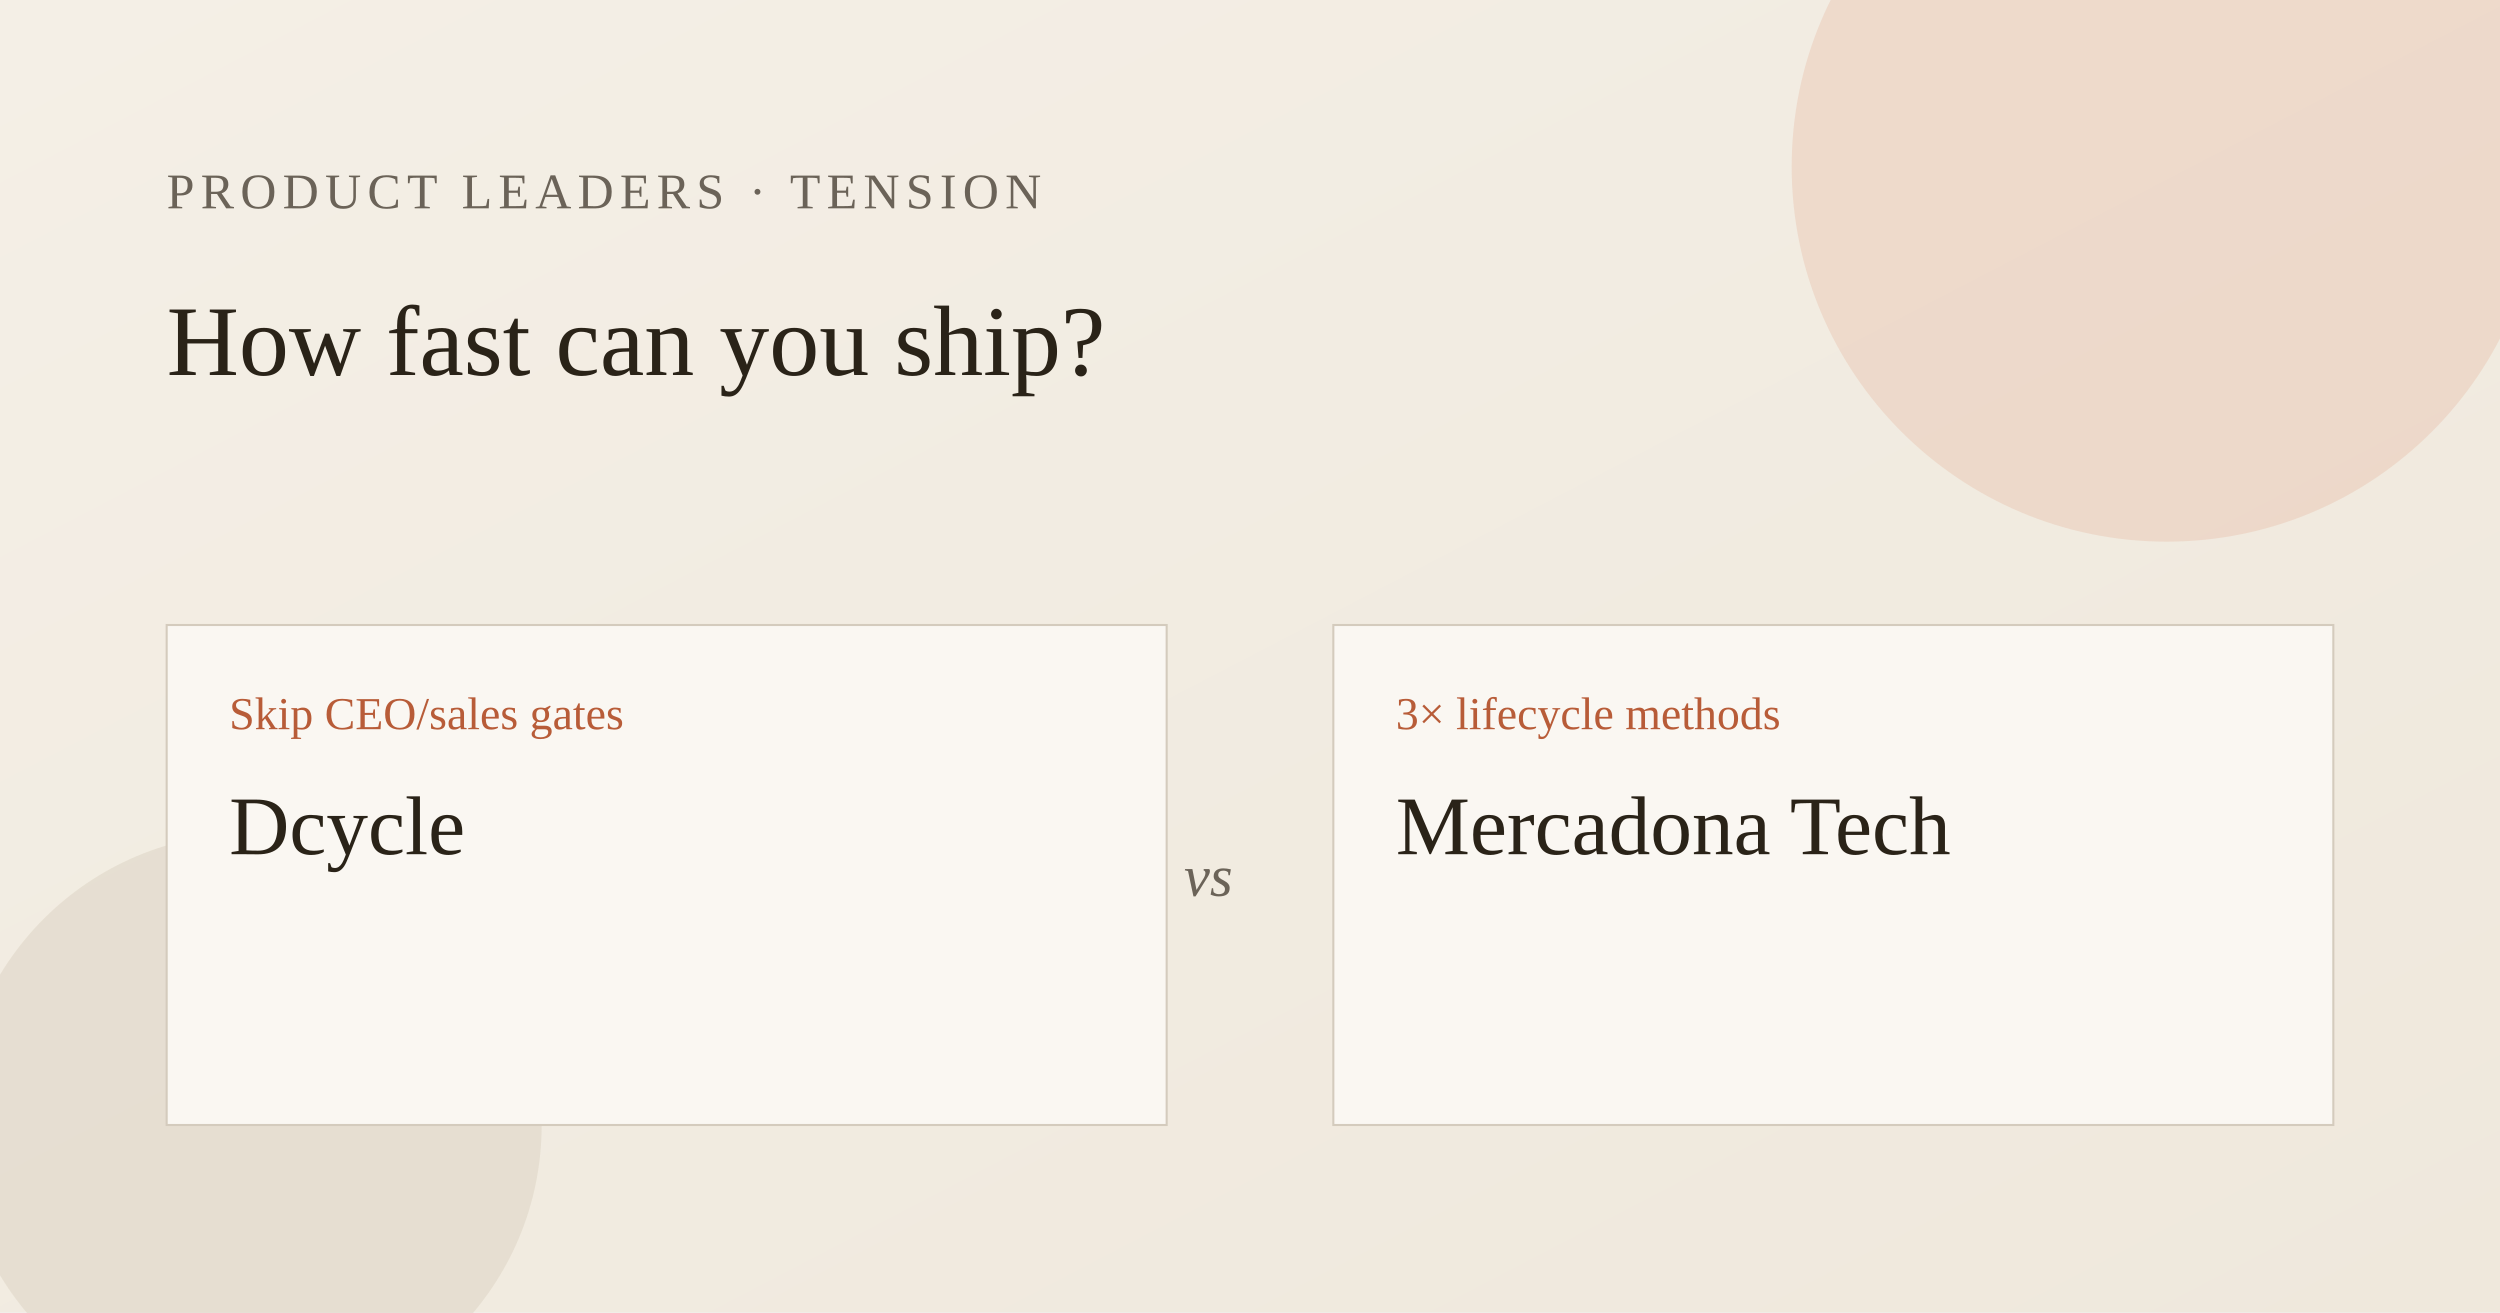
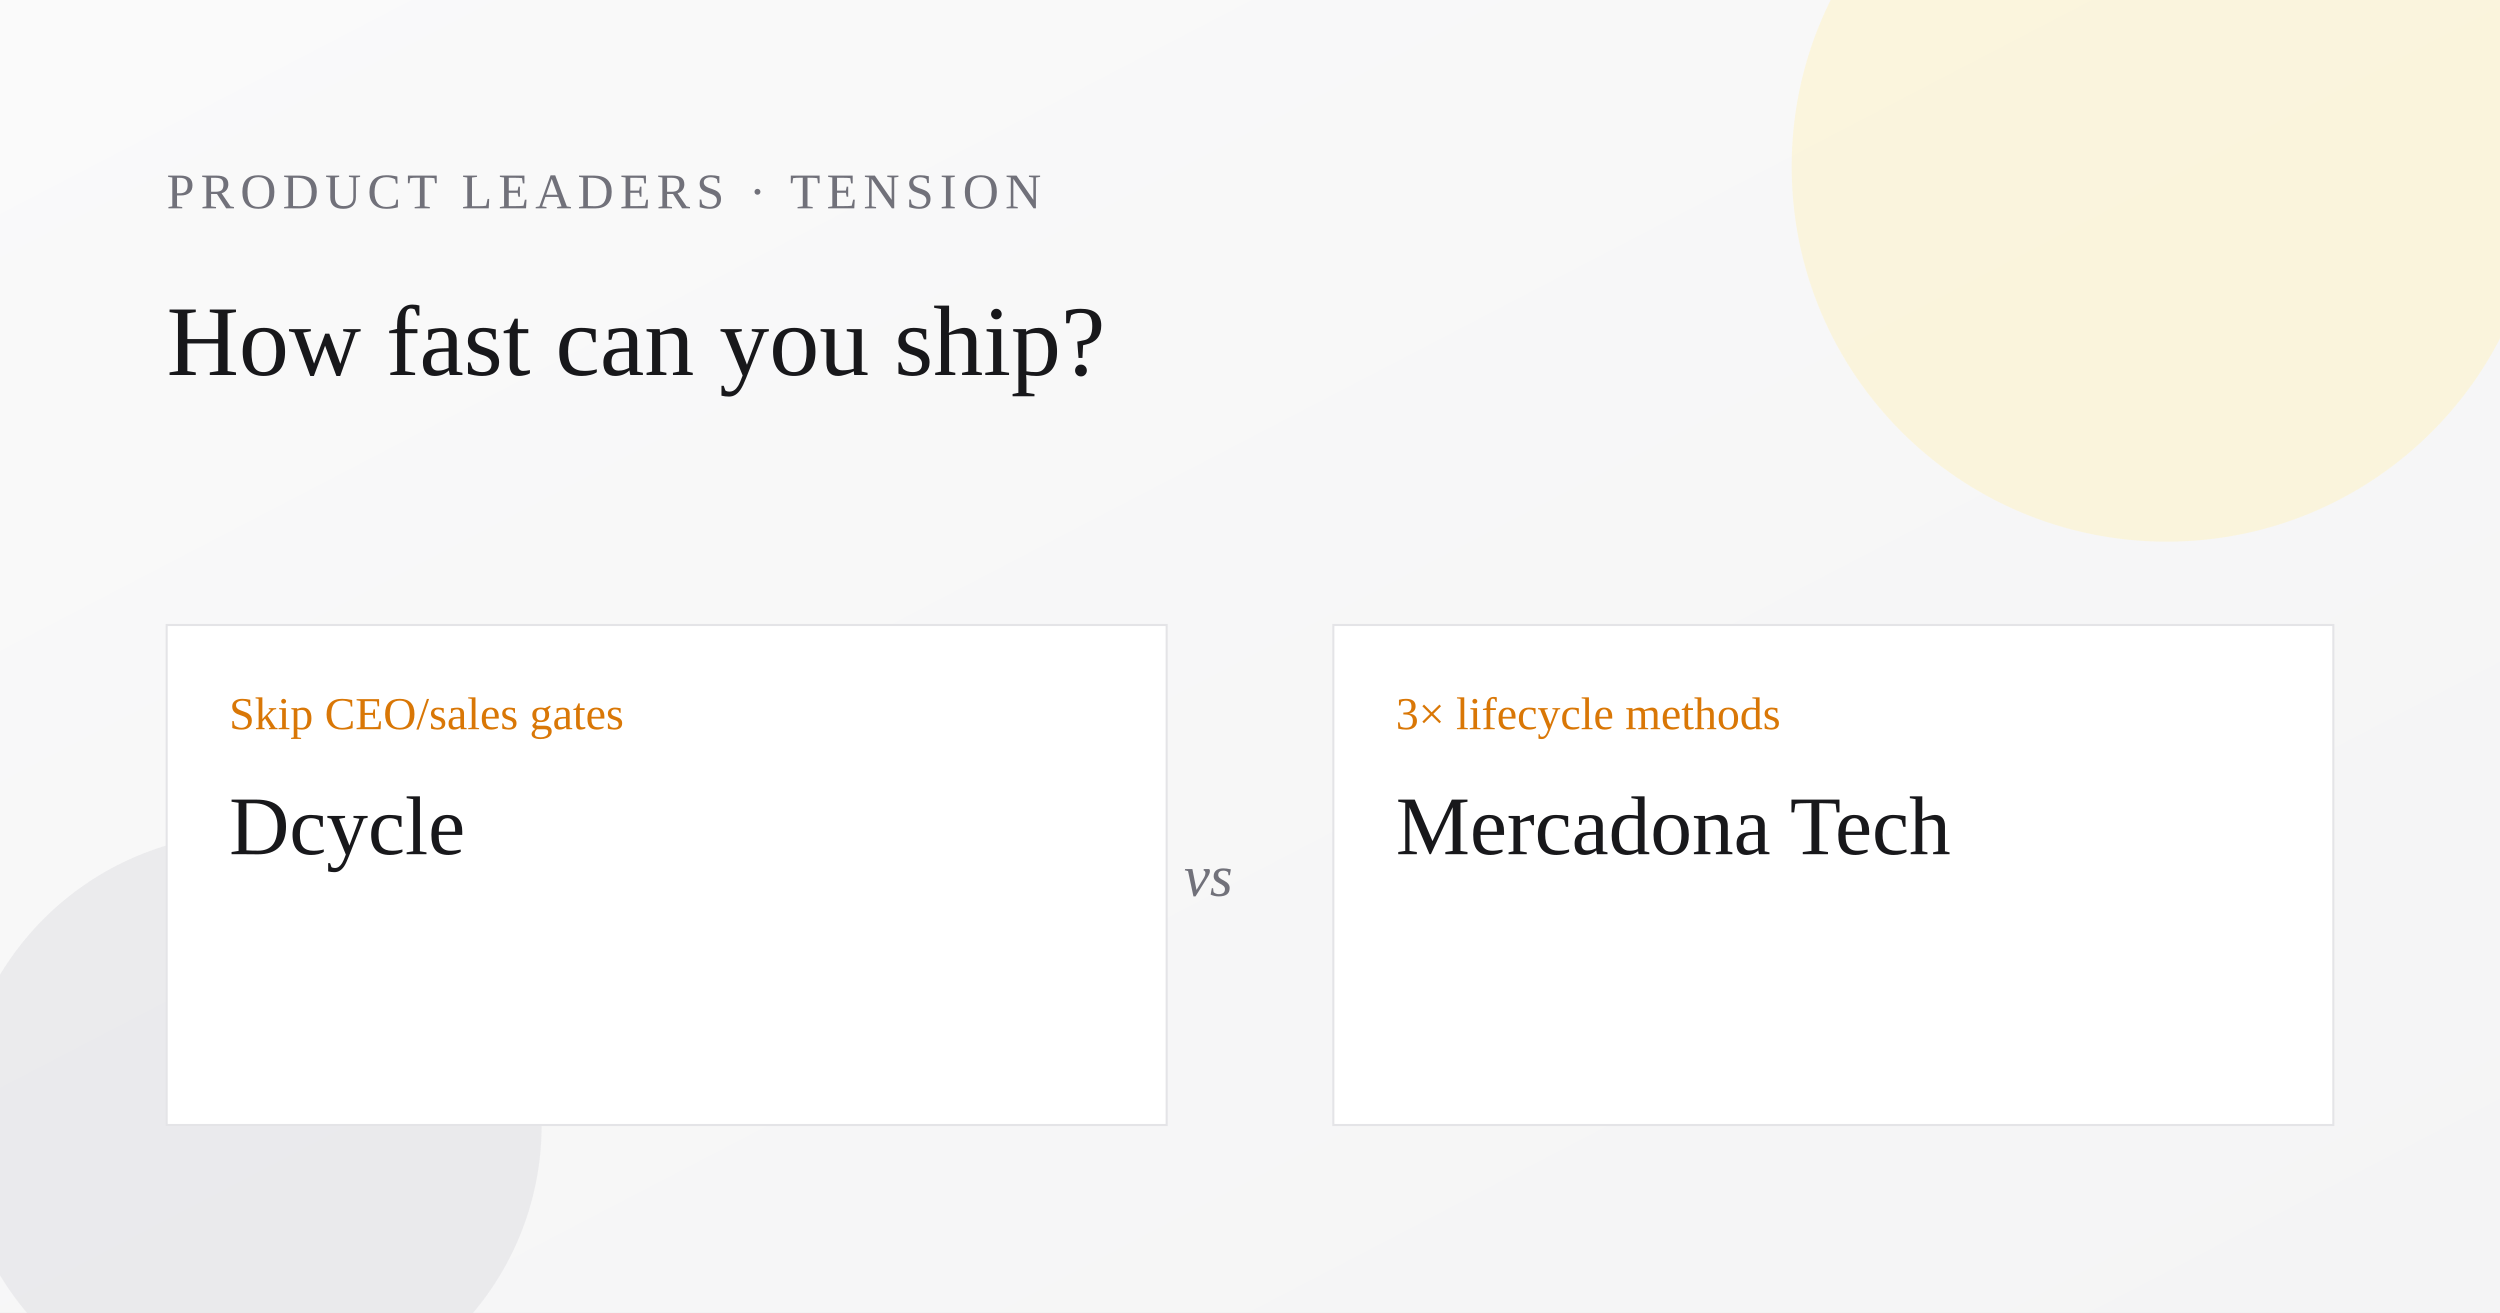
<svg xmlns="http://www.w3.org/2000/svg" width="1200" height="630" viewBox="0 0 1200 630" role="img" aria-label="How fast can you ship?">
  <defs>
    <linearGradient id="bg" x1="0" y1="0" x2="1" y2="1">
-       <stop offset="0%" stop-color="#f4efe6" />
-       <stop offset="100%" stop-color="#efe8dc" />
+       <stop offset="0%" stop-color="#fafafa" />
+       <stop offset="100%" stop-color="#f4f4f5" />
    </linearGradient>
  </defs>
  <rect width="1200" height="630" fill="url(#bg)" />
-   <circle cx="1040" cy="80" r="180" fill="#e8c4b0" opacity="0.45" />
-   <circle cx="120" cy="540" r="140" fill="#ddd4c4" opacity="0.55" />
-   <text x="80" y="100" font-family="Georgia, 'Times New Roman', serif" font-size="24" fill="#6b6358" letter-spacing="3">PRODUCT LEADERS · TENSION</text>
-   <text x="80" y="180" font-family="Georgia, 'Times New Roman', serif" font-size="48" fill="#2a2318">
+   <circle cx="1040" cy="80" r="180" fill="#fef3c7" opacity="0.55" />
+   <circle cx="120" cy="540" r="140" fill="#e4e4e7" opacity="0.65" />
+   <text x="80" y="100" font-family="Georgia, 'Times New Roman', serif" font-size="24" fill="#71717a" letter-spacing="3">PRODUCT LEADERS · TENSION</text>
+   <text x="80" y="180" font-family="Georgia, 'Times New Roman', serif" font-size="48" fill="#18181b">
    <tspan x="80" dy="0">How fast can you ship?</tspan>
  </text>
-   <rect x="80" y="300" width="480" height="240" fill="#faf7f2" stroke="#d4cbbd" />
-   <rect x="640" y="300" width="480" height="240" fill="#faf7f2" stroke="#d4cbbd" />
-   <text x="110" y="350" font-family="Georgia, 'Times New Roman', serif" font-size="22" fill="#b85c38">Skip CEO/sales gates</text>
-   <text x="110" y="410" font-family="Georgia, 'Times New Roman', serif" font-size="40" fill="#2a2318">Dcycle</text>
-   <text x="670" y="350" font-family="Georgia, 'Times New Roman', serif" font-size="22" fill="#b85c38">3× lifecycle methods</text>
-   <text x="670" y="410" font-family="Georgia, 'Times New Roman', serif" font-size="40" fill="#2a2318">Mercadona Tech</text>
-   <text x="580" y="430" font-family="Georgia, 'Times New Roman', serif" font-size="28" font-style="italic" fill="#6b6358" text-anchor="middle">vs</text>
+   <rect x="80" y="300" width="480" height="240" fill="#ffffff" stroke="#e4e4e7" />
+   <rect x="640" y="300" width="480" height="240" fill="#ffffff" stroke="#e4e4e7" />
+   <text x="110" y="350" font-family="Georgia, 'Times New Roman', serif" font-size="22" fill="#d97706">Skip CEO/sales gates</text>
+   <text x="110" y="410" font-family="Georgia, 'Times New Roman', serif" font-size="40" fill="#18181b">Dcycle</text>
+   <text x="670" y="350" font-family="Georgia, 'Times New Roman', serif" font-size="22" fill="#d97706">3× lifecycle methods</text>
+   <text x="670" y="410" font-family="Georgia, 'Times New Roman', serif" font-size="40" fill="#18181b">Mercadona Tech</text>
+   <text x="580" y="430" font-family="Georgia, 'Times New Roman', serif" font-size="28" font-style="italic" fill="#71717a" text-anchor="middle">vs</text>
</svg>
